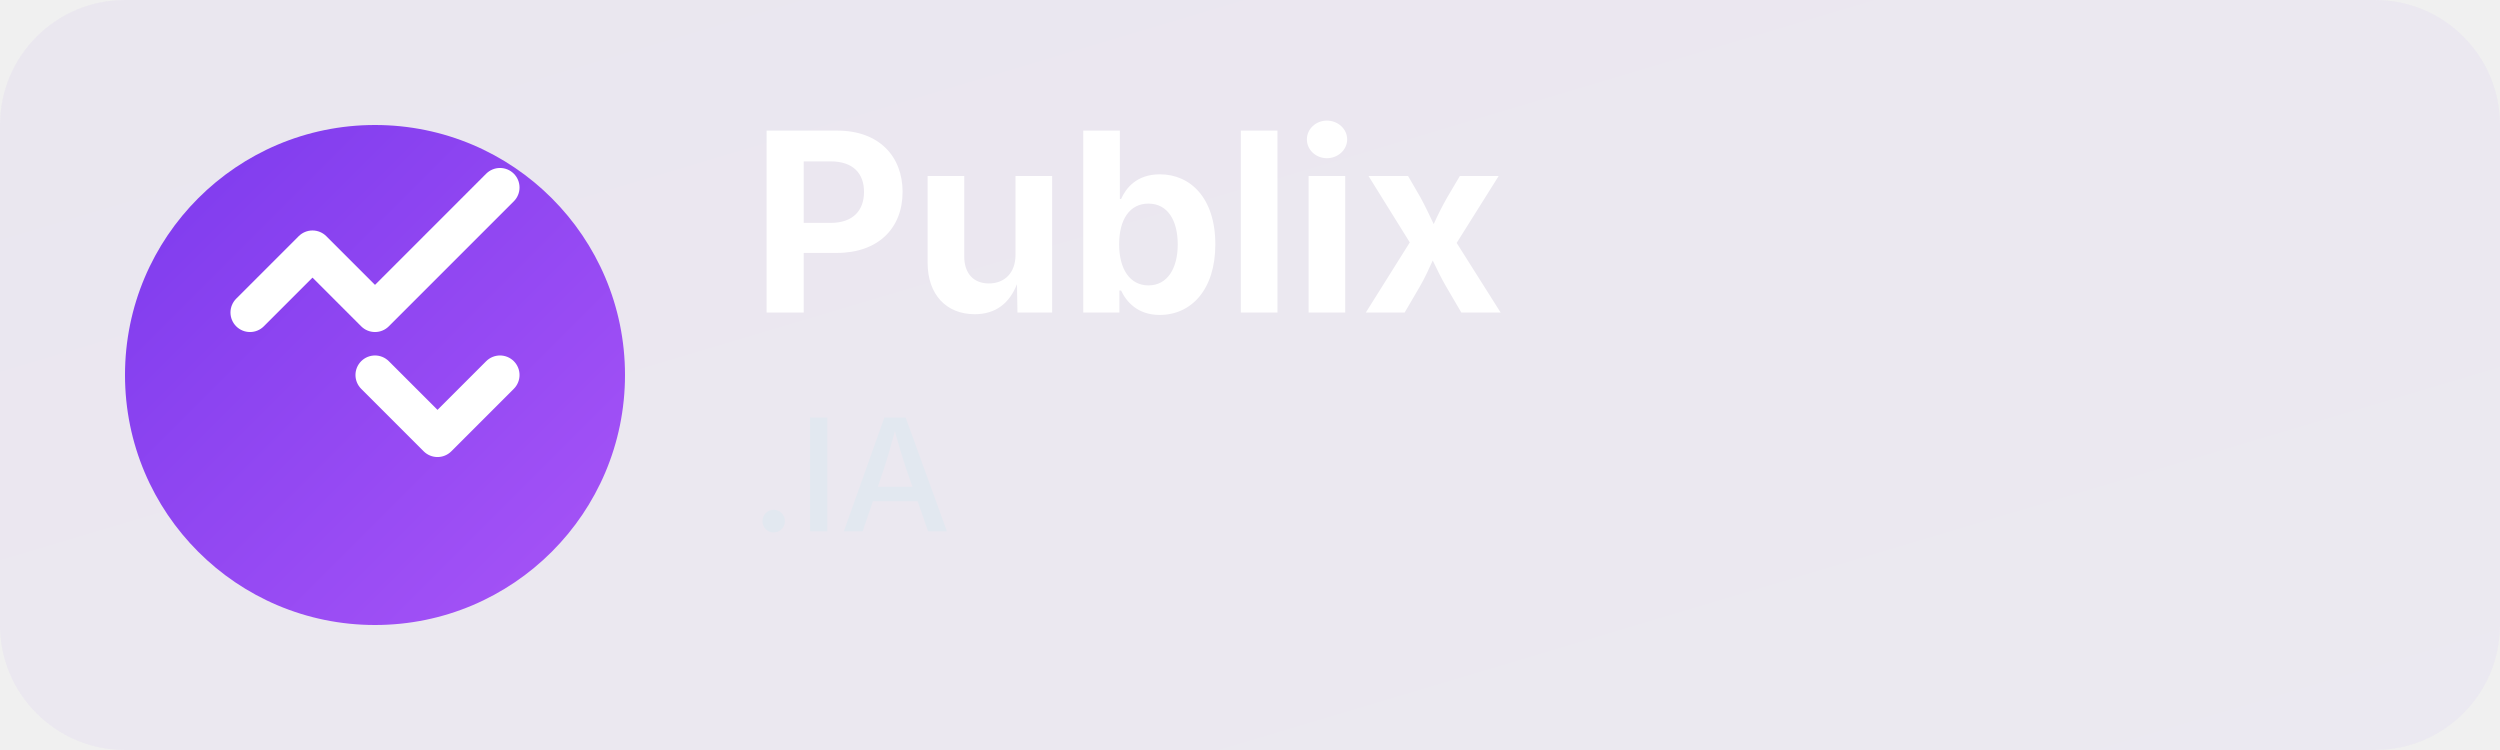
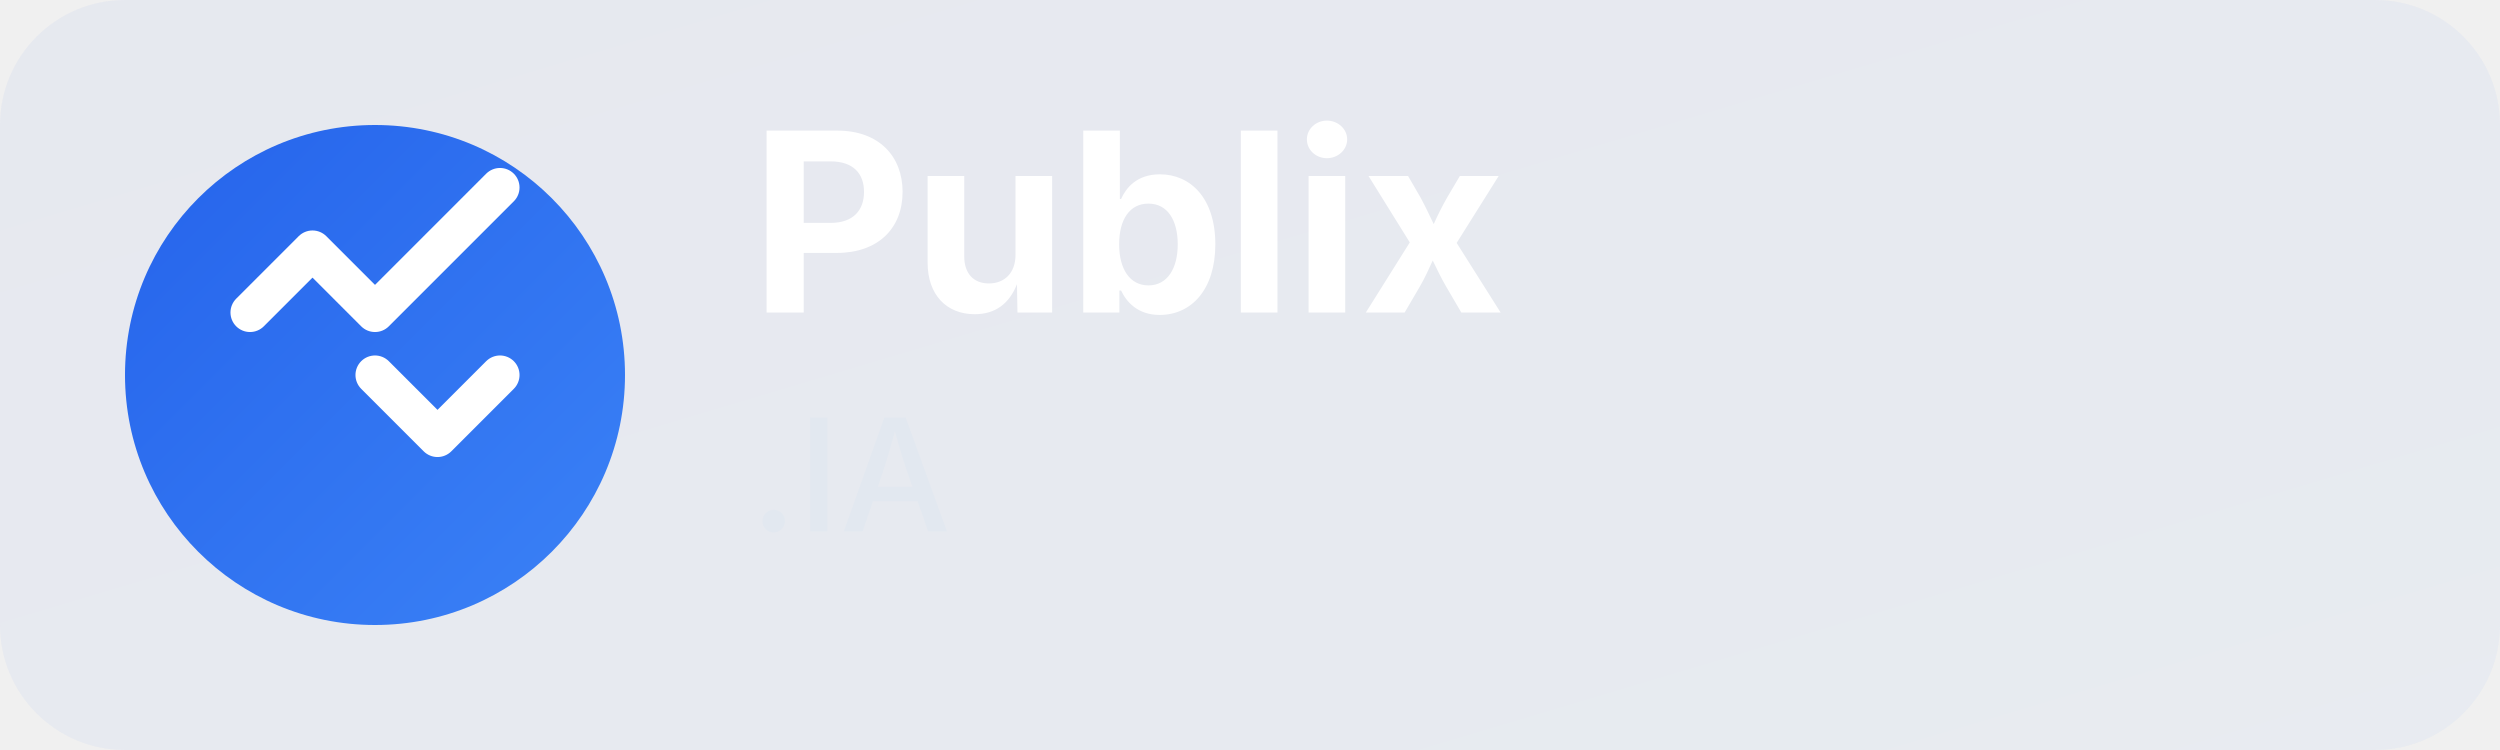
<svg xmlns="http://www.w3.org/2000/svg" width="160" height="48" viewBox="0 0 160 48" fill="none">
  <rect width="160" height="48" rx="8" fill="url(#gradient)" opacity="0.05" />
  <circle cx="24" cy="24" r="16" fill="url(#logoGradient)" />
  <path d="M16 20 L20 16 L24 20 L32 12" stroke="white" stroke-width="2.5" stroke-linecap="round" stroke-linejoin="round" />
  <path d="M24 24 L28 28 L32 24" stroke="white" stroke-width="2.5" stroke-linecap="round" stroke-linejoin="round" />
  <text x="48" y="20" font-family="Inter, sans-serif" font-size="16" font-weight="700" fill="white">
    Publix
  </text>
  <text x="48" y="34" font-family="Inter, sans-serif" font-size="10" font-weight="500" fill="#e2e8f0">
    .IA
  </text>
  <defs>
    <linearGradient id="gradient" x1="0%" y1="0%" x2="100%" y2="100%">
-       <stop offset="0%" style="stop-color:#6d28d9" />
-       <stop offset="50%" style="stop-color:#7c3aed" />
-       <stop offset="100%" style="stop-color:#8b5cf6" />
+       <stop offset="0%" style="stop-color:#1d4ed8" />
+       <stop offset="50%" style="stop-color:#2563eb" />
+       <stop offset="100%" style="stop-color:#3b82f6" />
    </linearGradient>
    <linearGradient id="logoGradient" x1="0%" y1="0%" x2="100%" y2="100%">
-       <stop offset="0%" style="stop-color:#7c3aed" />
-       <stop offset="100%" style="stop-color:#a855f7" />
+       <stop offset="0%" style="stop-color:#2563eb" />
+       <stop offset="100%" style="stop-color:#3b82f6" />
    </linearGradient>
  </defs>
</svg>
